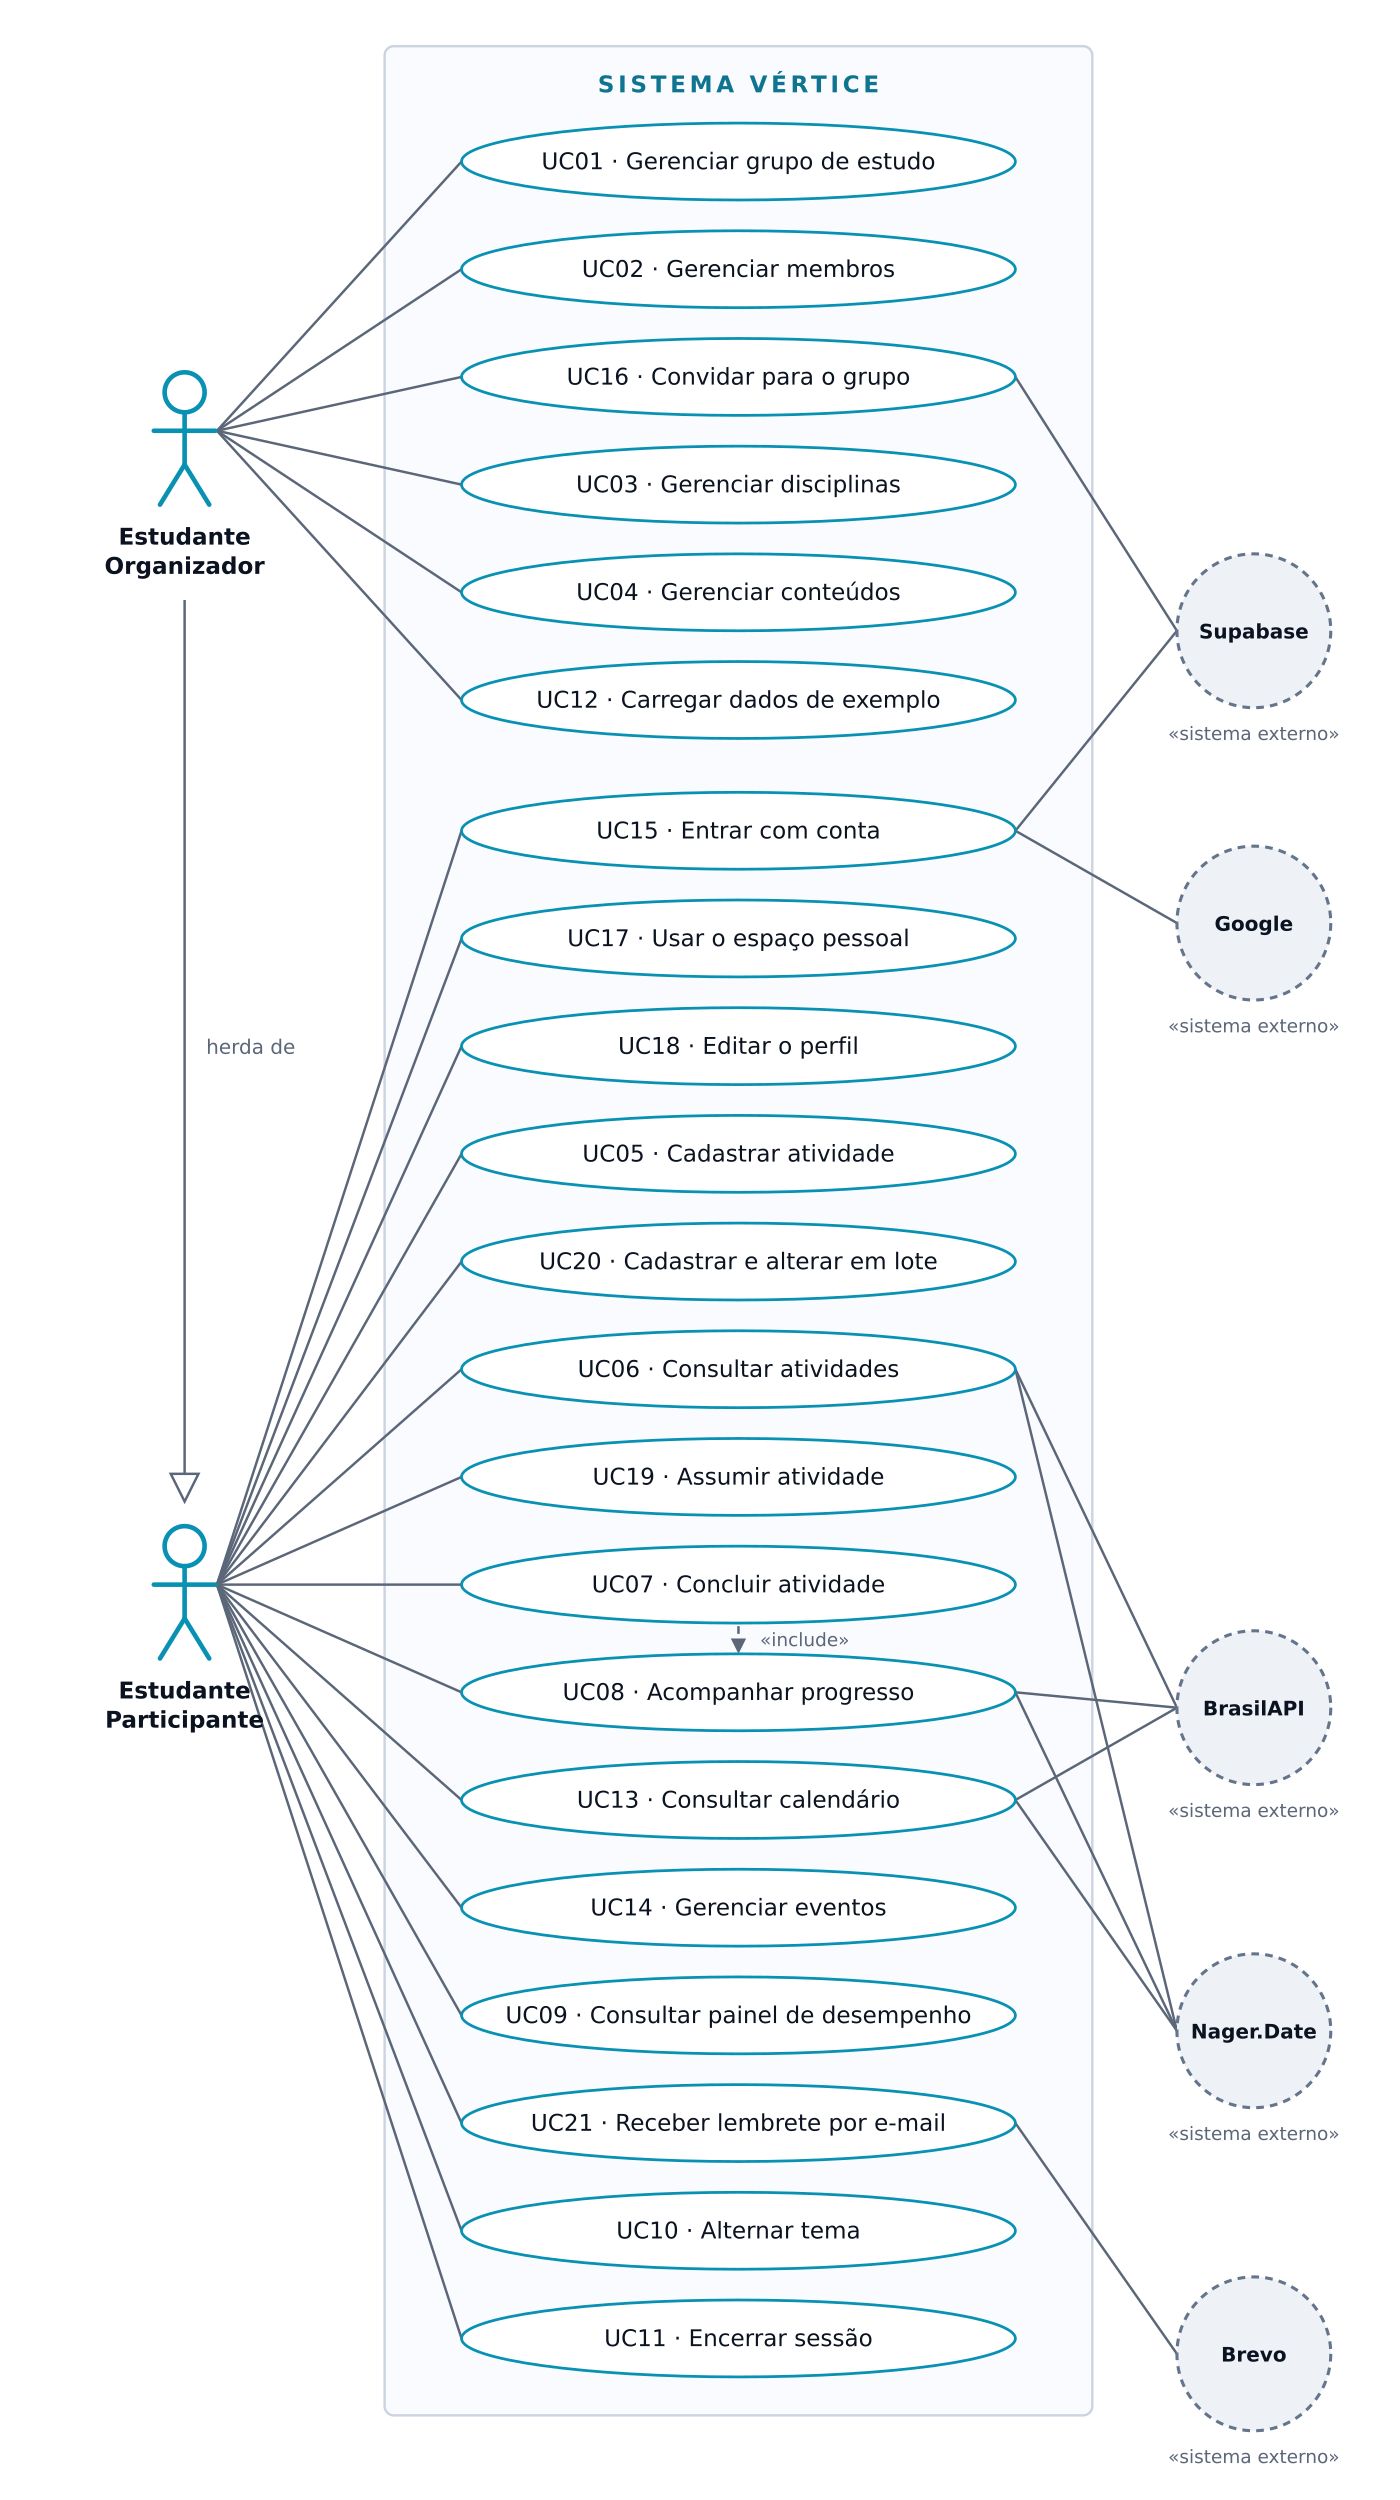
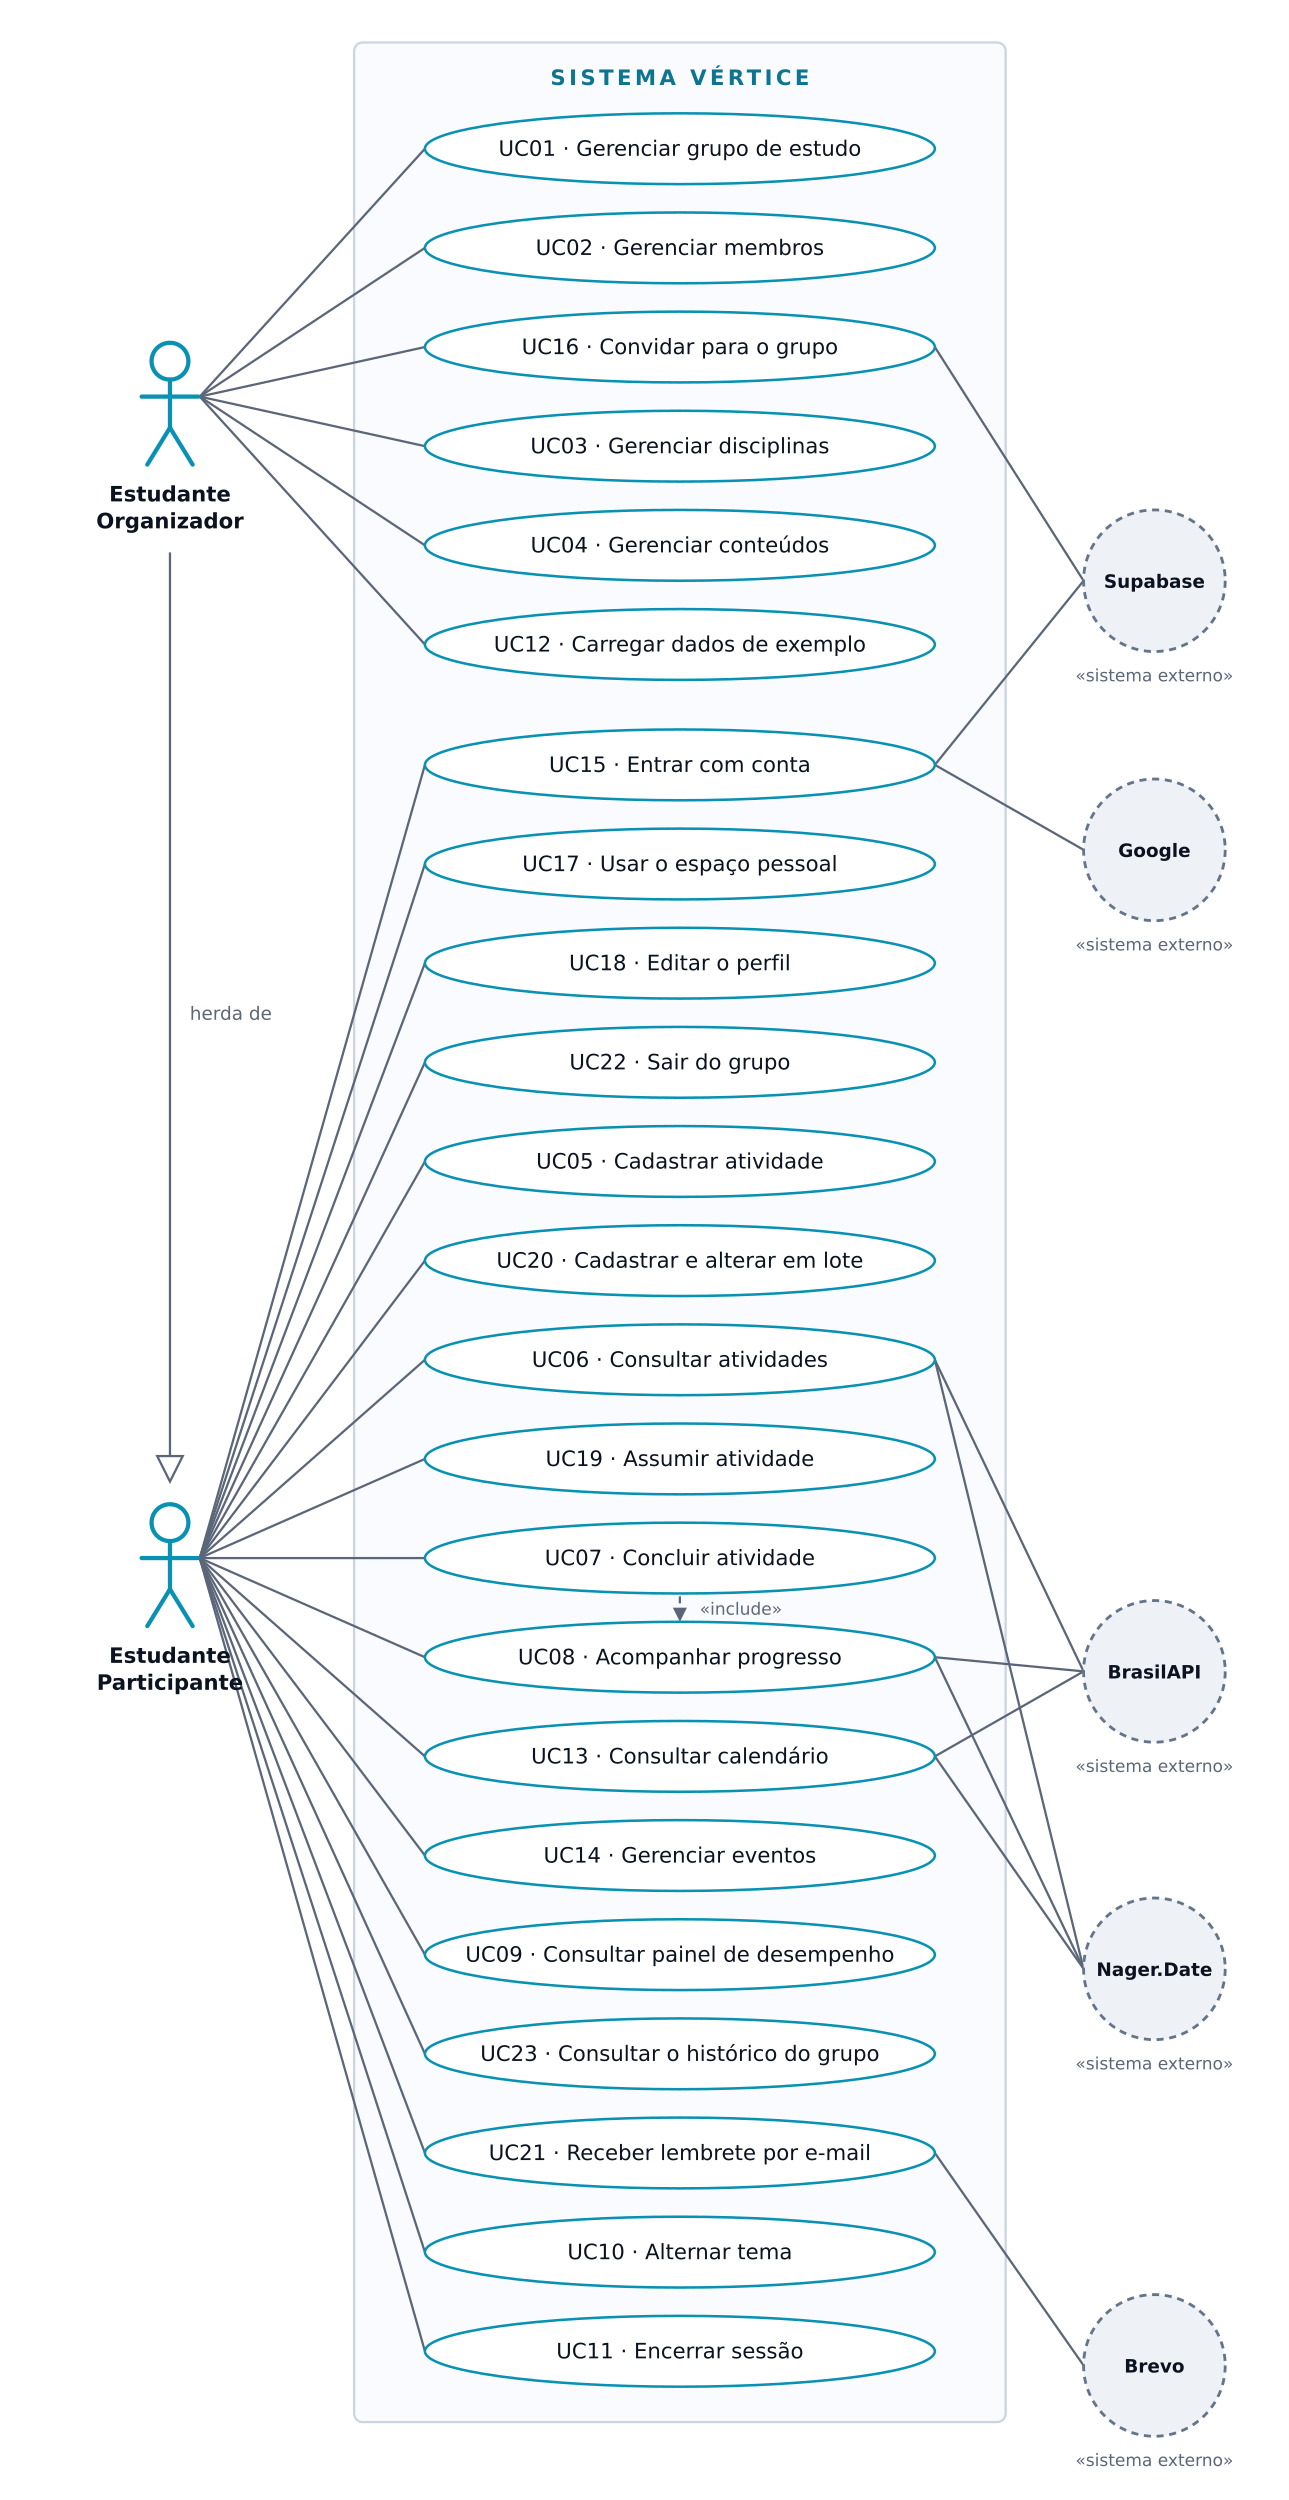
- <svg xmlns="http://www.w3.org/2000/svg" viewBox="0 0 910 1625" width="2730" height="4875">
-   <rect width="910" height="1625" fill="#FFFFFF" />
-   <rect x="250" y="30" width="460" height="1540" rx="6" fill="#FAFBFE" stroke="#CDD4E1" stroke-width="1.6" />
+ <svg xmlns="http://www.w3.org/2000/svg" viewBox="0 0 910 1765" width="2730" height="5295">
+   <rect width="910" height="1765" fill="#FFFFFF" />
+   <rect x="250" y="30" width="460" height="1680" rx="6" fill="#FAFBFE" stroke="#CDD4E1" stroke-width="1.6" />
  <text x="480" y="60" font-family="Space Grotesk, 'DejaVu Sans', sans-serif" font-size="15" fill="#0E7490" font-weight="700" text-anchor="middle" letter-spacing="2.4">SISTEMA VÉRTICE</text>
  <line x1="141" y1="280" x2="300" y2="105" stroke="#5B6678" stroke-width="1.6" fill="none" />
  <line x1="141" y1="280" x2="300" y2="175" stroke="#5B6678" stroke-width="1.6" fill="none" />
  <line x1="141" y1="280" x2="300" y2="245" stroke="#5B6678" stroke-width="1.6" fill="none" />
  <line x1="141" y1="280" x2="300" y2="315" stroke="#5B6678" stroke-width="1.6" fill="none" />
  <line x1="141" y1="280" x2="300" y2="385" stroke="#5B6678" stroke-width="1.6" fill="none" />
  <line x1="141" y1="280" x2="300" y2="455" stroke="#5B6678" stroke-width="1.6" fill="none" />
-   <line x1="141" y1="1030" x2="300" y2="540" stroke="#5B6678" stroke-width="1.6" fill="none" />
-   <line x1="141" y1="1030" x2="300" y2="610" stroke="#5B6678" stroke-width="1.6" fill="none" />
-   <line x1="141" y1="1030" x2="300" y2="680" stroke="#5B6678" stroke-width="1.6" fill="none" />
-   <line x1="141" y1="1030" x2="300" y2="750" stroke="#5B6678" stroke-width="1.6" fill="none" />
-   <line x1="141" y1="1030" x2="300" y2="820" stroke="#5B6678" stroke-width="1.6" fill="none" />
-   <line x1="141" y1="1030" x2="300" y2="890" stroke="#5B6678" stroke-width="1.6" fill="none" />
-   <line x1="141" y1="1030" x2="300" y2="960" stroke="#5B6678" stroke-width="1.6" fill="none" />
-   <line x1="141" y1="1030" x2="300" y2="1030" stroke="#5B6678" stroke-width="1.6" fill="none" />
-   <line x1="141" y1="1030" x2="300" y2="1100" stroke="#5B6678" stroke-width="1.6" fill="none" />
-   <line x1="141" y1="1030" x2="300" y2="1170" stroke="#5B6678" stroke-width="1.6" fill="none" />
-   <line x1="141" y1="1030" x2="300" y2="1240" stroke="#5B6678" stroke-width="1.6" fill="none" />
-   <line x1="141" y1="1030" x2="300" y2="1310" stroke="#5B6678" stroke-width="1.6" fill="none" />
-   <line x1="141" y1="1030" x2="300" y2="1380" stroke="#5B6678" stroke-width="1.6" fill="none" />
-   <line x1="141" y1="1030" x2="300" y2="1450" stroke="#5B6678" stroke-width="1.6" fill="none" />
-   <line x1="141" y1="1030" x2="300" y2="1520" stroke="#5B6678" stroke-width="1.6" fill="none" />
+   <line x1="141" y1="1100" x2="300" y2="540" stroke="#5B6678" stroke-width="1.6" fill="none" />
+   <line x1="141" y1="1100" x2="300" y2="610" stroke="#5B6678" stroke-width="1.6" fill="none" />
+   <line x1="141" y1="1100" x2="300" y2="680" stroke="#5B6678" stroke-width="1.6" fill="none" />
+   <line x1="141" y1="1100" x2="300" y2="750" stroke="#5B6678" stroke-width="1.6" fill="none" />
+   <line x1="141" y1="1100" x2="300" y2="820" stroke="#5B6678" stroke-width="1.6" fill="none" />
+   <line x1="141" y1="1100" x2="300" y2="890" stroke="#5B6678" stroke-width="1.6" fill="none" />
+   <line x1="141" y1="1100" x2="300" y2="960" stroke="#5B6678" stroke-width="1.6" fill="none" />
+   <line x1="141" y1="1100" x2="300" y2="1030" stroke="#5B6678" stroke-width="1.6" fill="none" />
+   <line x1="141" y1="1100" x2="300" y2="1100" stroke="#5B6678" stroke-width="1.6" fill="none" />
+   <line x1="141" y1="1100" x2="300" y2="1170" stroke="#5B6678" stroke-width="1.6" fill="none" />
+   <line x1="141" y1="1100" x2="300" y2="1240" stroke="#5B6678" stroke-width="1.6" fill="none" />
+   <line x1="141" y1="1100" x2="300" y2="1310" stroke="#5B6678" stroke-width="1.6" fill="none" />
+   <line x1="141" y1="1100" x2="300" y2="1380" stroke="#5B6678" stroke-width="1.6" fill="none" />
+   <line x1="141" y1="1100" x2="300" y2="1450" stroke="#5B6678" stroke-width="1.6" fill="none" />
+   <line x1="141" y1="1100" x2="300" y2="1520" stroke="#5B6678" stroke-width="1.6" fill="none" />
+   <line x1="141" y1="1100" x2="300" y2="1590" stroke="#5B6678" stroke-width="1.6" fill="none" />
+   <line x1="141" y1="1100" x2="300" y2="1660" stroke="#5B6678" stroke-width="1.6" fill="none" />
  <line x1="765" y1="410" x2="660" y2="540" stroke="#5B6678" stroke-width="1.6" fill="none" />
  <line x1="765" y1="410" x2="660" y2="245" stroke="#5B6678" stroke-width="1.6" fill="none" />
  <line x1="765" y1="600" x2="660" y2="540" stroke="#5B6678" stroke-width="1.6" fill="none" />
-   <line x1="765" y1="1110" x2="660" y2="890" stroke="#5B6678" stroke-width="1.6" fill="none" />
-   <line x1="765" y1="1110" x2="660" y2="1100" stroke="#5B6678" stroke-width="1.6" fill="none" />
-   <line x1="765" y1="1110" x2="660" y2="1170" stroke="#5B6678" stroke-width="1.6" fill="none" />
-   <line x1="765" y1="1320" x2="660" y2="890" stroke="#5B6678" stroke-width="1.6" fill="none" />
-   <line x1="765" y1="1320" x2="660" y2="1100" stroke="#5B6678" stroke-width="1.6" fill="none" />
-   <line x1="765" y1="1320" x2="660" y2="1170" stroke="#5B6678" stroke-width="1.6" fill="none" />
-   <line x1="765" y1="1530" x2="660" y2="1380" stroke="#5B6678" stroke-width="1.6" fill="none" />
-   <line x1="120" y1="390" x2="120" y2="960" stroke="#5B6678" stroke-width="1.6" fill="none" />
-   <polygon points="120,976 111,958 129,958" fill="#FFFFFF" stroke="#5B6678" stroke-width="1.6" />
-   <text x="134" y="685" font-family="Space Grotesk, 'DejaVu Sans', sans-serif" font-size="13" fill="#5B6678" font-weight="400" text-anchor="start" letter-spacing="0">herda de</text>
-   <line x1="480" y1="1057" x2="480" y2="1067" stroke="#5B6678" stroke-width="1.6" stroke-dasharray="5 4" />
-   <polygon points="480,1075 475,1065 485,1065" fill="#5B6678" />
-   <text x="494" y="1070" font-family="Space Grotesk, 'DejaVu Sans', sans-serif" font-size="12" fill="#5B6678" font-weight="400" text-anchor="start" letter-spacing="0">«include»</text>
+   <line x1="765" y1="1180" x2="660" y2="960" stroke="#5B6678" stroke-width="1.6" fill="none" />
+   <line x1="765" y1="1180" x2="660" y2="1170" stroke="#5B6678" stroke-width="1.6" fill="none" />
+   <line x1="765" y1="1180" x2="660" y2="1240" stroke="#5B6678" stroke-width="1.6" fill="none" />
+   <line x1="765" y1="1390" x2="660" y2="960" stroke="#5B6678" stroke-width="1.6" fill="none" />
+   <line x1="765" y1="1390" x2="660" y2="1170" stroke="#5B6678" stroke-width="1.6" fill="none" />
+   <line x1="765" y1="1390" x2="660" y2="1240" stroke="#5B6678" stroke-width="1.6" fill="none" />
+   <line x1="765" y1="1670" x2="660" y2="1520" stroke="#5B6678" stroke-width="1.6" fill="none" />
+   <line x1="120" y1="390" x2="120" y2="1030" stroke="#5B6678" stroke-width="1.6" fill="none" />
+   <polygon points="120,1046 111,1028 129,1028" fill="#FFFFFF" stroke="#5B6678" stroke-width="1.6" />
+   <text x="134" y="720" font-family="Space Grotesk, 'DejaVu Sans', sans-serif" font-size="13" fill="#5B6678" font-weight="400" text-anchor="start" letter-spacing="0">herda de</text>
+   <line x1="480" y1="1127" x2="480" y2="1137" stroke="#5B6678" stroke-width="1.6" stroke-dasharray="5 4" />
+   <polygon points="480,1145 475,1135 485,1135" fill="#5B6678" />
+   <text x="494" y="1140" font-family="Space Grotesk, 'DejaVu Sans', sans-serif" font-size="12" fill="#5B6678" font-weight="400" text-anchor="start" letter-spacing="0">«include»</text>
  <ellipse cx="480" cy="105" rx="180" ry="25" fill="#FFFFFF" stroke="#0891B2" stroke-width="1.8" />
  <text x="480" y="110" font-family="Space Grotesk, 'DejaVu Sans', sans-serif" font-size="15" fill="#0B1220" font-weight="400" text-anchor="middle" letter-spacing="0">UC01 · Gerenciar grupo de estudo</text>
  <ellipse cx="480" cy="175" rx="180" ry="25" fill="#FFFFFF" stroke="#0891B2" stroke-width="1.8" />
  <text x="480" y="180" font-family="Space Grotesk, 'DejaVu Sans', sans-serif" font-size="15" fill="#0B1220" font-weight="400" text-anchor="middle" letter-spacing="0">UC02 · Gerenciar membros</text>
  <ellipse cx="480" cy="245" rx="180" ry="25" fill="#FFFFFF" stroke="#0891B2" stroke-width="1.8" />
  <text x="480" y="250" font-family="Space Grotesk, 'DejaVu Sans', sans-serif" font-size="15" fill="#0B1220" font-weight="400" text-anchor="middle" letter-spacing="0">UC16 · Convidar para o grupo</text>
  <ellipse cx="480" cy="315" rx="180" ry="25" fill="#FFFFFF" stroke="#0891B2" stroke-width="1.8" />
  <text x="480" y="320" font-family="Space Grotesk, 'DejaVu Sans', sans-serif" font-size="15" fill="#0B1220" font-weight="400" text-anchor="middle" letter-spacing="0">UC03 · Gerenciar disciplinas</text>
  <ellipse cx="480" cy="385" rx="180" ry="25" fill="#FFFFFF" stroke="#0891B2" stroke-width="1.8" />
  <text x="480" y="390" font-family="Space Grotesk, 'DejaVu Sans', sans-serif" font-size="15" fill="#0B1220" font-weight="400" text-anchor="middle" letter-spacing="0">UC04 · Gerenciar conteúdos</text>
  <ellipse cx="480" cy="455" rx="180" ry="25" fill="#FFFFFF" stroke="#0891B2" stroke-width="1.8" />
  <text x="480" y="460" font-family="Space Grotesk, 'DejaVu Sans', sans-serif" font-size="15" fill="#0B1220" font-weight="400" text-anchor="middle" letter-spacing="0">UC12 · Carregar dados de exemplo</text>
  <ellipse cx="480" cy="540" rx="180" ry="25" fill="#FFFFFF" stroke="#0891B2" stroke-width="1.8" />
  <text x="480" y="545" font-family="Space Grotesk, 'DejaVu Sans', sans-serif" font-size="15" fill="#0B1220" font-weight="400" text-anchor="middle" letter-spacing="0">UC15 · Entrar com conta</text>
  <ellipse cx="480" cy="610" rx="180" ry="25" fill="#FFFFFF" stroke="#0891B2" stroke-width="1.8" />
  <text x="480" y="615" font-family="Space Grotesk, 'DejaVu Sans', sans-serif" font-size="15" fill="#0B1220" font-weight="400" text-anchor="middle" letter-spacing="0">UC17 · Usar o espaço pessoal</text>
  <ellipse cx="480" cy="680" rx="180" ry="25" fill="#FFFFFF" stroke="#0891B2" stroke-width="1.8" />
  <text x="480" y="685" font-family="Space Grotesk, 'DejaVu Sans', sans-serif" font-size="15" fill="#0B1220" font-weight="400" text-anchor="middle" letter-spacing="0">UC18 · Editar o perfil</text>
  <ellipse cx="480" cy="750" rx="180" ry="25" fill="#FFFFFF" stroke="#0891B2" stroke-width="1.8" />
-   <text x="480" y="755" font-family="Space Grotesk, 'DejaVu Sans', sans-serif" font-size="15" fill="#0B1220" font-weight="400" text-anchor="middle" letter-spacing="0">UC05 · Cadastrar atividade</text>
+   <text x="480" y="755" font-family="Space Grotesk, 'DejaVu Sans', sans-serif" font-size="15" fill="#0B1220" font-weight="400" text-anchor="middle" letter-spacing="0">UC22 · Sair do grupo</text>
  <ellipse cx="480" cy="820" rx="180" ry="25" fill="#FFFFFF" stroke="#0891B2" stroke-width="1.8" />
-   <text x="480" y="825" font-family="Space Grotesk, 'DejaVu Sans', sans-serif" font-size="15" fill="#0B1220" font-weight="400" text-anchor="middle" letter-spacing="0">UC20 · Cadastrar e alterar em lote</text>
+   <text x="480" y="825" font-family="Space Grotesk, 'DejaVu Sans', sans-serif" font-size="15" fill="#0B1220" font-weight="400" text-anchor="middle" letter-spacing="0">UC05 · Cadastrar atividade</text>
  <ellipse cx="480" cy="890" rx="180" ry="25" fill="#FFFFFF" stroke="#0891B2" stroke-width="1.8" />
-   <text x="480" y="895" font-family="Space Grotesk, 'DejaVu Sans', sans-serif" font-size="15" fill="#0B1220" font-weight="400" text-anchor="middle" letter-spacing="0">UC06 · Consultar atividades</text>
+   <text x="480" y="895" font-family="Space Grotesk, 'DejaVu Sans', sans-serif" font-size="15" fill="#0B1220" font-weight="400" text-anchor="middle" letter-spacing="0">UC20 · Cadastrar e alterar em lote</text>
  <ellipse cx="480" cy="960" rx="180" ry="25" fill="#FFFFFF" stroke="#0891B2" stroke-width="1.8" />
-   <text x="480" y="965" font-family="Space Grotesk, 'DejaVu Sans', sans-serif" font-size="15" fill="#0B1220" font-weight="400" text-anchor="middle" letter-spacing="0">UC19 · Assumir atividade</text>
+   <text x="480" y="965" font-family="Space Grotesk, 'DejaVu Sans', sans-serif" font-size="15" fill="#0B1220" font-weight="400" text-anchor="middle" letter-spacing="0">UC06 · Consultar atividades</text>
  <ellipse cx="480" cy="1030" rx="180" ry="25" fill="#FFFFFF" stroke="#0891B2" stroke-width="1.8" />
-   <text x="480" y="1035" font-family="Space Grotesk, 'DejaVu Sans', sans-serif" font-size="15" fill="#0B1220" font-weight="400" text-anchor="middle" letter-spacing="0">UC07 · Concluir atividade</text>
+   <text x="480" y="1035" font-family="Space Grotesk, 'DejaVu Sans', sans-serif" font-size="15" fill="#0B1220" font-weight="400" text-anchor="middle" letter-spacing="0">UC19 · Assumir atividade</text>
  <ellipse cx="480" cy="1100" rx="180" ry="25" fill="#FFFFFF" stroke="#0891B2" stroke-width="1.8" />
-   <text x="480" y="1105" font-family="Space Grotesk, 'DejaVu Sans', sans-serif" font-size="15" fill="#0B1220" font-weight="400" text-anchor="middle" letter-spacing="0">UC08 · Acompanhar progresso</text>
+   <text x="480" y="1105" font-family="Space Grotesk, 'DejaVu Sans', sans-serif" font-size="15" fill="#0B1220" font-weight="400" text-anchor="middle" letter-spacing="0">UC07 · Concluir atividade</text>
  <ellipse cx="480" cy="1170" rx="180" ry="25" fill="#FFFFFF" stroke="#0891B2" stroke-width="1.8" />
-   <text x="480" y="1175" font-family="Space Grotesk, 'DejaVu Sans', sans-serif" font-size="15" fill="#0B1220" font-weight="400" text-anchor="middle" letter-spacing="0">UC13 · Consultar calendário</text>
+   <text x="480" y="1175" font-family="Space Grotesk, 'DejaVu Sans', sans-serif" font-size="15" fill="#0B1220" font-weight="400" text-anchor="middle" letter-spacing="0">UC08 · Acompanhar progresso</text>
  <ellipse cx="480" cy="1240" rx="180" ry="25" fill="#FFFFFF" stroke="#0891B2" stroke-width="1.8" />
-   <text x="480" y="1245" font-family="Space Grotesk, 'DejaVu Sans', sans-serif" font-size="15" fill="#0B1220" font-weight="400" text-anchor="middle" letter-spacing="0">UC14 · Gerenciar eventos</text>
+   <text x="480" y="1245" font-family="Space Grotesk, 'DejaVu Sans', sans-serif" font-size="15" fill="#0B1220" font-weight="400" text-anchor="middle" letter-spacing="0">UC13 · Consultar calendário</text>
  <ellipse cx="480" cy="1310" rx="180" ry="25" fill="#FFFFFF" stroke="#0891B2" stroke-width="1.8" />
-   <text x="480" y="1315" font-family="Space Grotesk, 'DejaVu Sans', sans-serif" font-size="15" fill="#0B1220" font-weight="400" text-anchor="middle" letter-spacing="0">UC09 · Consultar painel de desempenho</text>
+   <text x="480" y="1315" font-family="Space Grotesk, 'DejaVu Sans', sans-serif" font-size="15" fill="#0B1220" font-weight="400" text-anchor="middle" letter-spacing="0">UC14 · Gerenciar eventos</text>
  <ellipse cx="480" cy="1380" rx="180" ry="25" fill="#FFFFFF" stroke="#0891B2" stroke-width="1.8" />
-   <text x="480" y="1385" font-family="Space Grotesk, 'DejaVu Sans', sans-serif" font-size="15" fill="#0B1220" font-weight="400" text-anchor="middle" letter-spacing="0">UC21 · Receber lembrete por e-mail</text>
+   <text x="480" y="1385" font-family="Space Grotesk, 'DejaVu Sans', sans-serif" font-size="15" fill="#0B1220" font-weight="400" text-anchor="middle" letter-spacing="0">UC09 · Consultar painel de desempenho</text>
  <ellipse cx="480" cy="1450" rx="180" ry="25" fill="#FFFFFF" stroke="#0891B2" stroke-width="1.8" />
-   <text x="480" y="1455" font-family="Space Grotesk, 'DejaVu Sans', sans-serif" font-size="15" fill="#0B1220" font-weight="400" text-anchor="middle" letter-spacing="0">UC10 · Alternar tema</text>
+   <text x="480" y="1455" font-family="Space Grotesk, 'DejaVu Sans', sans-serif" font-size="15" fill="#0B1220" font-weight="400" text-anchor="middle" letter-spacing="0">UC23 · Consultar o histórico do grupo</text>
  <ellipse cx="480" cy="1520" rx="180" ry="25" fill="#FFFFFF" stroke="#0891B2" stroke-width="1.8" />
-   <text x="480" y="1525" font-family="Space Grotesk, 'DejaVu Sans', sans-serif" font-size="15" fill="#0B1220" font-weight="400" text-anchor="middle" letter-spacing="0">UC11 · Encerrar sessão</text>
+   <text x="480" y="1525" font-family="Space Grotesk, 'DejaVu Sans', sans-serif" font-size="15" fill="#0B1220" font-weight="400" text-anchor="middle" letter-spacing="0">UC21 · Receber lembrete por e-mail</text>
+   <ellipse cx="480" cy="1590" rx="180" ry="25" fill="#FFFFFF" stroke="#0891B2" stroke-width="1.8" />
+   <text x="480" y="1595" font-family="Space Grotesk, 'DejaVu Sans', sans-serif" font-size="15" fill="#0B1220" font-weight="400" text-anchor="middle" letter-spacing="0">UC10 · Alternar tema</text>
+   <ellipse cx="480" cy="1660" rx="180" ry="25" fill="#FFFFFF" stroke="#0891B2" stroke-width="1.8" />
+   <text x="480" y="1665" font-family="Space Grotesk, 'DejaVu Sans', sans-serif" font-size="15" fill="#0B1220" font-weight="400" text-anchor="middle" letter-spacing="0">UC11 · Encerrar sessão</text>
  <circle cx="120" cy="255" r="13" stroke="#0891B2" stroke-width="3" stroke-linecap="round" fill="none" />
  <line x1="120" y1="268" x2="120" y2="302" stroke="#0891B2" stroke-width="3" stroke-linecap="round" fill="none" />
  <line x1="100" y1="280" x2="140" y2="280" stroke="#0891B2" stroke-width="3" stroke-linecap="round" fill="none" />
  <line x1="120" y1="302" x2="104" y2="328" stroke="#0891B2" stroke-width="3" stroke-linecap="round" fill="none" />
  <line x1="120" y1="302" x2="136" y2="328" stroke="#0891B2" stroke-width="3" stroke-linecap="round" fill="none" />
  <text x="120" y="354" font-family="Space Grotesk, 'DejaVu Sans', sans-serif" font-size="15" fill="#0B1220" font-weight="700" text-anchor="middle" letter-spacing="0">Estudante</text>
  <text x="120" y="373" font-family="Space Grotesk, 'DejaVu Sans', sans-serif" font-size="15" fill="#0B1220" font-weight="700" text-anchor="middle" letter-spacing="0">Organizador</text>
-   <circle cx="120" cy="1005" r="13" stroke="#0891B2" stroke-width="3" stroke-linecap="round" fill="none" />
-   <line x1="120" y1="1018" x2="120" y2="1052" stroke="#0891B2" stroke-width="3" stroke-linecap="round" fill="none" />
-   <line x1="100" y1="1030" x2="140" y2="1030" stroke="#0891B2" stroke-width="3" stroke-linecap="round" fill="none" />
-   <line x1="120" y1="1052" x2="104" y2="1078" stroke="#0891B2" stroke-width="3" stroke-linecap="round" fill="none" />
-   <line x1="120" y1="1052" x2="136" y2="1078" stroke="#0891B2" stroke-width="3" stroke-linecap="round" fill="none" />
-   <text x="120" y="1104" font-family="Space Grotesk, 'DejaVu Sans', sans-serif" font-size="15" fill="#0B1220" font-weight="700" text-anchor="middle" letter-spacing="0">Estudante</text>
-   <text x="120" y="1123" font-family="Space Grotesk, 'DejaVu Sans', sans-serif" font-size="15" fill="#0B1220" font-weight="700" text-anchor="middle" letter-spacing="0">Participante</text>
+   <circle cx="120" cy="1075" r="13" stroke="#0891B2" stroke-width="3" stroke-linecap="round" fill="none" />
+   <line x1="120" y1="1088" x2="120" y2="1122" stroke="#0891B2" stroke-width="3" stroke-linecap="round" fill="none" />
+   <line x1="100" y1="1100" x2="140" y2="1100" stroke="#0891B2" stroke-width="3" stroke-linecap="round" fill="none" />
+   <line x1="120" y1="1122" x2="104" y2="1148" stroke="#0891B2" stroke-width="3" stroke-linecap="round" fill="none" />
+   <line x1="120" y1="1122" x2="136" y2="1148" stroke="#0891B2" stroke-width="3" stroke-linecap="round" fill="none" />
+   <text x="120" y="1174" font-family="Space Grotesk, 'DejaVu Sans', sans-serif" font-size="15" fill="#0B1220" font-weight="700" text-anchor="middle" letter-spacing="0">Estudante</text>
+   <text x="120" y="1193" font-family="Space Grotesk, 'DejaVu Sans', sans-serif" font-size="15" fill="#0B1220" font-weight="700" text-anchor="middle" letter-spacing="0">Participante</text>
  <circle cx="815" cy="410" r="50" fill="#EEF1F6" stroke="#64748B" stroke-width="2" stroke-dasharray="5 4" />
  <text x="815" y="415" font-family="Space Grotesk, 'DejaVu Sans', sans-serif" font-size="13" fill="#0B1220" font-weight="700" text-anchor="middle" letter-spacing="0">Supabase</text>
  <text x="815" y="481" font-family="Space Grotesk, 'DejaVu Sans', sans-serif" font-size="12" fill="#5B6678" font-weight="400" text-anchor="middle" letter-spacing="0">«sistema externo»</text>
  <circle cx="815" cy="600" r="50" fill="#EEF1F6" stroke="#64748B" stroke-width="2" stroke-dasharray="5 4" />
  <text x="815" y="605" font-family="Space Grotesk, 'DejaVu Sans', sans-serif" font-size="13" fill="#0B1220" font-weight="700" text-anchor="middle" letter-spacing="0">Google</text>
  <text x="815" y="671" font-family="Space Grotesk, 'DejaVu Sans', sans-serif" font-size="12" fill="#5B6678" font-weight="400" text-anchor="middle" letter-spacing="0">«sistema externo»</text>
-   <circle cx="815" cy="1110" r="50" fill="#EEF1F6" stroke="#64748B" stroke-width="2" stroke-dasharray="5 4" />
-   <text x="815" y="1115" font-family="Space Grotesk, 'DejaVu Sans', sans-serif" font-size="13" fill="#0B1220" font-weight="700" text-anchor="middle" letter-spacing="0">BrasilAPI</text>
-   <text x="815" y="1181" font-family="Space Grotesk, 'DejaVu Sans', sans-serif" font-size="12" fill="#5B6678" font-weight="400" text-anchor="middle" letter-spacing="0">«sistema externo»</text>
-   <circle cx="815" cy="1320" r="50" fill="#EEF1F6" stroke="#64748B" stroke-width="2" stroke-dasharray="5 4" />
-   <text x="815" y="1325" font-family="Space Grotesk, 'DejaVu Sans', sans-serif" font-size="13" fill="#0B1220" font-weight="700" text-anchor="middle" letter-spacing="0">Nager.Date</text>
-   <text x="815" y="1391" font-family="Space Grotesk, 'DejaVu Sans', sans-serif" font-size="12" fill="#5B6678" font-weight="400" text-anchor="middle" letter-spacing="0">«sistema externo»</text>
-   <circle cx="815" cy="1530" r="50" fill="#EEF1F6" stroke="#64748B" stroke-width="2" stroke-dasharray="5 4" />
-   <text x="815" y="1535" font-family="Space Grotesk, 'DejaVu Sans', sans-serif" font-size="13" fill="#0B1220" font-weight="700" text-anchor="middle" letter-spacing="0">Brevo</text>
-   <text x="815" y="1601" font-family="Space Grotesk, 'DejaVu Sans', sans-serif" font-size="12" fill="#5B6678" font-weight="400" text-anchor="middle" letter-spacing="0">«sistema externo»</text>
+   <circle cx="815" cy="1180" r="50" fill="#EEF1F6" stroke="#64748B" stroke-width="2" stroke-dasharray="5 4" />
+   <text x="815" y="1185" font-family="Space Grotesk, 'DejaVu Sans', sans-serif" font-size="13" fill="#0B1220" font-weight="700" text-anchor="middle" letter-spacing="0">BrasilAPI</text>
+   <text x="815" y="1251" font-family="Space Grotesk, 'DejaVu Sans', sans-serif" font-size="12" fill="#5B6678" font-weight="400" text-anchor="middle" letter-spacing="0">«sistema externo»</text>
+   <circle cx="815" cy="1390" r="50" fill="#EEF1F6" stroke="#64748B" stroke-width="2" stroke-dasharray="5 4" />
+   <text x="815" y="1395" font-family="Space Grotesk, 'DejaVu Sans', sans-serif" font-size="13" fill="#0B1220" font-weight="700" text-anchor="middle" letter-spacing="0">Nager.Date</text>
+   <text x="815" y="1461" font-family="Space Grotesk, 'DejaVu Sans', sans-serif" font-size="12" fill="#5B6678" font-weight="400" text-anchor="middle" letter-spacing="0">«sistema externo»</text>
+   <circle cx="815" cy="1670" r="50" fill="#EEF1F6" stroke="#64748B" stroke-width="2" stroke-dasharray="5 4" />
+   <text x="815" y="1675" font-family="Space Grotesk, 'DejaVu Sans', sans-serif" font-size="13" fill="#0B1220" font-weight="700" text-anchor="middle" letter-spacing="0">Brevo</text>
+   <text x="815" y="1741" font-family="Space Grotesk, 'DejaVu Sans', sans-serif" font-size="12" fill="#5B6678" font-weight="400" text-anchor="middle" letter-spacing="0">«sistema externo»</text>
</svg>
